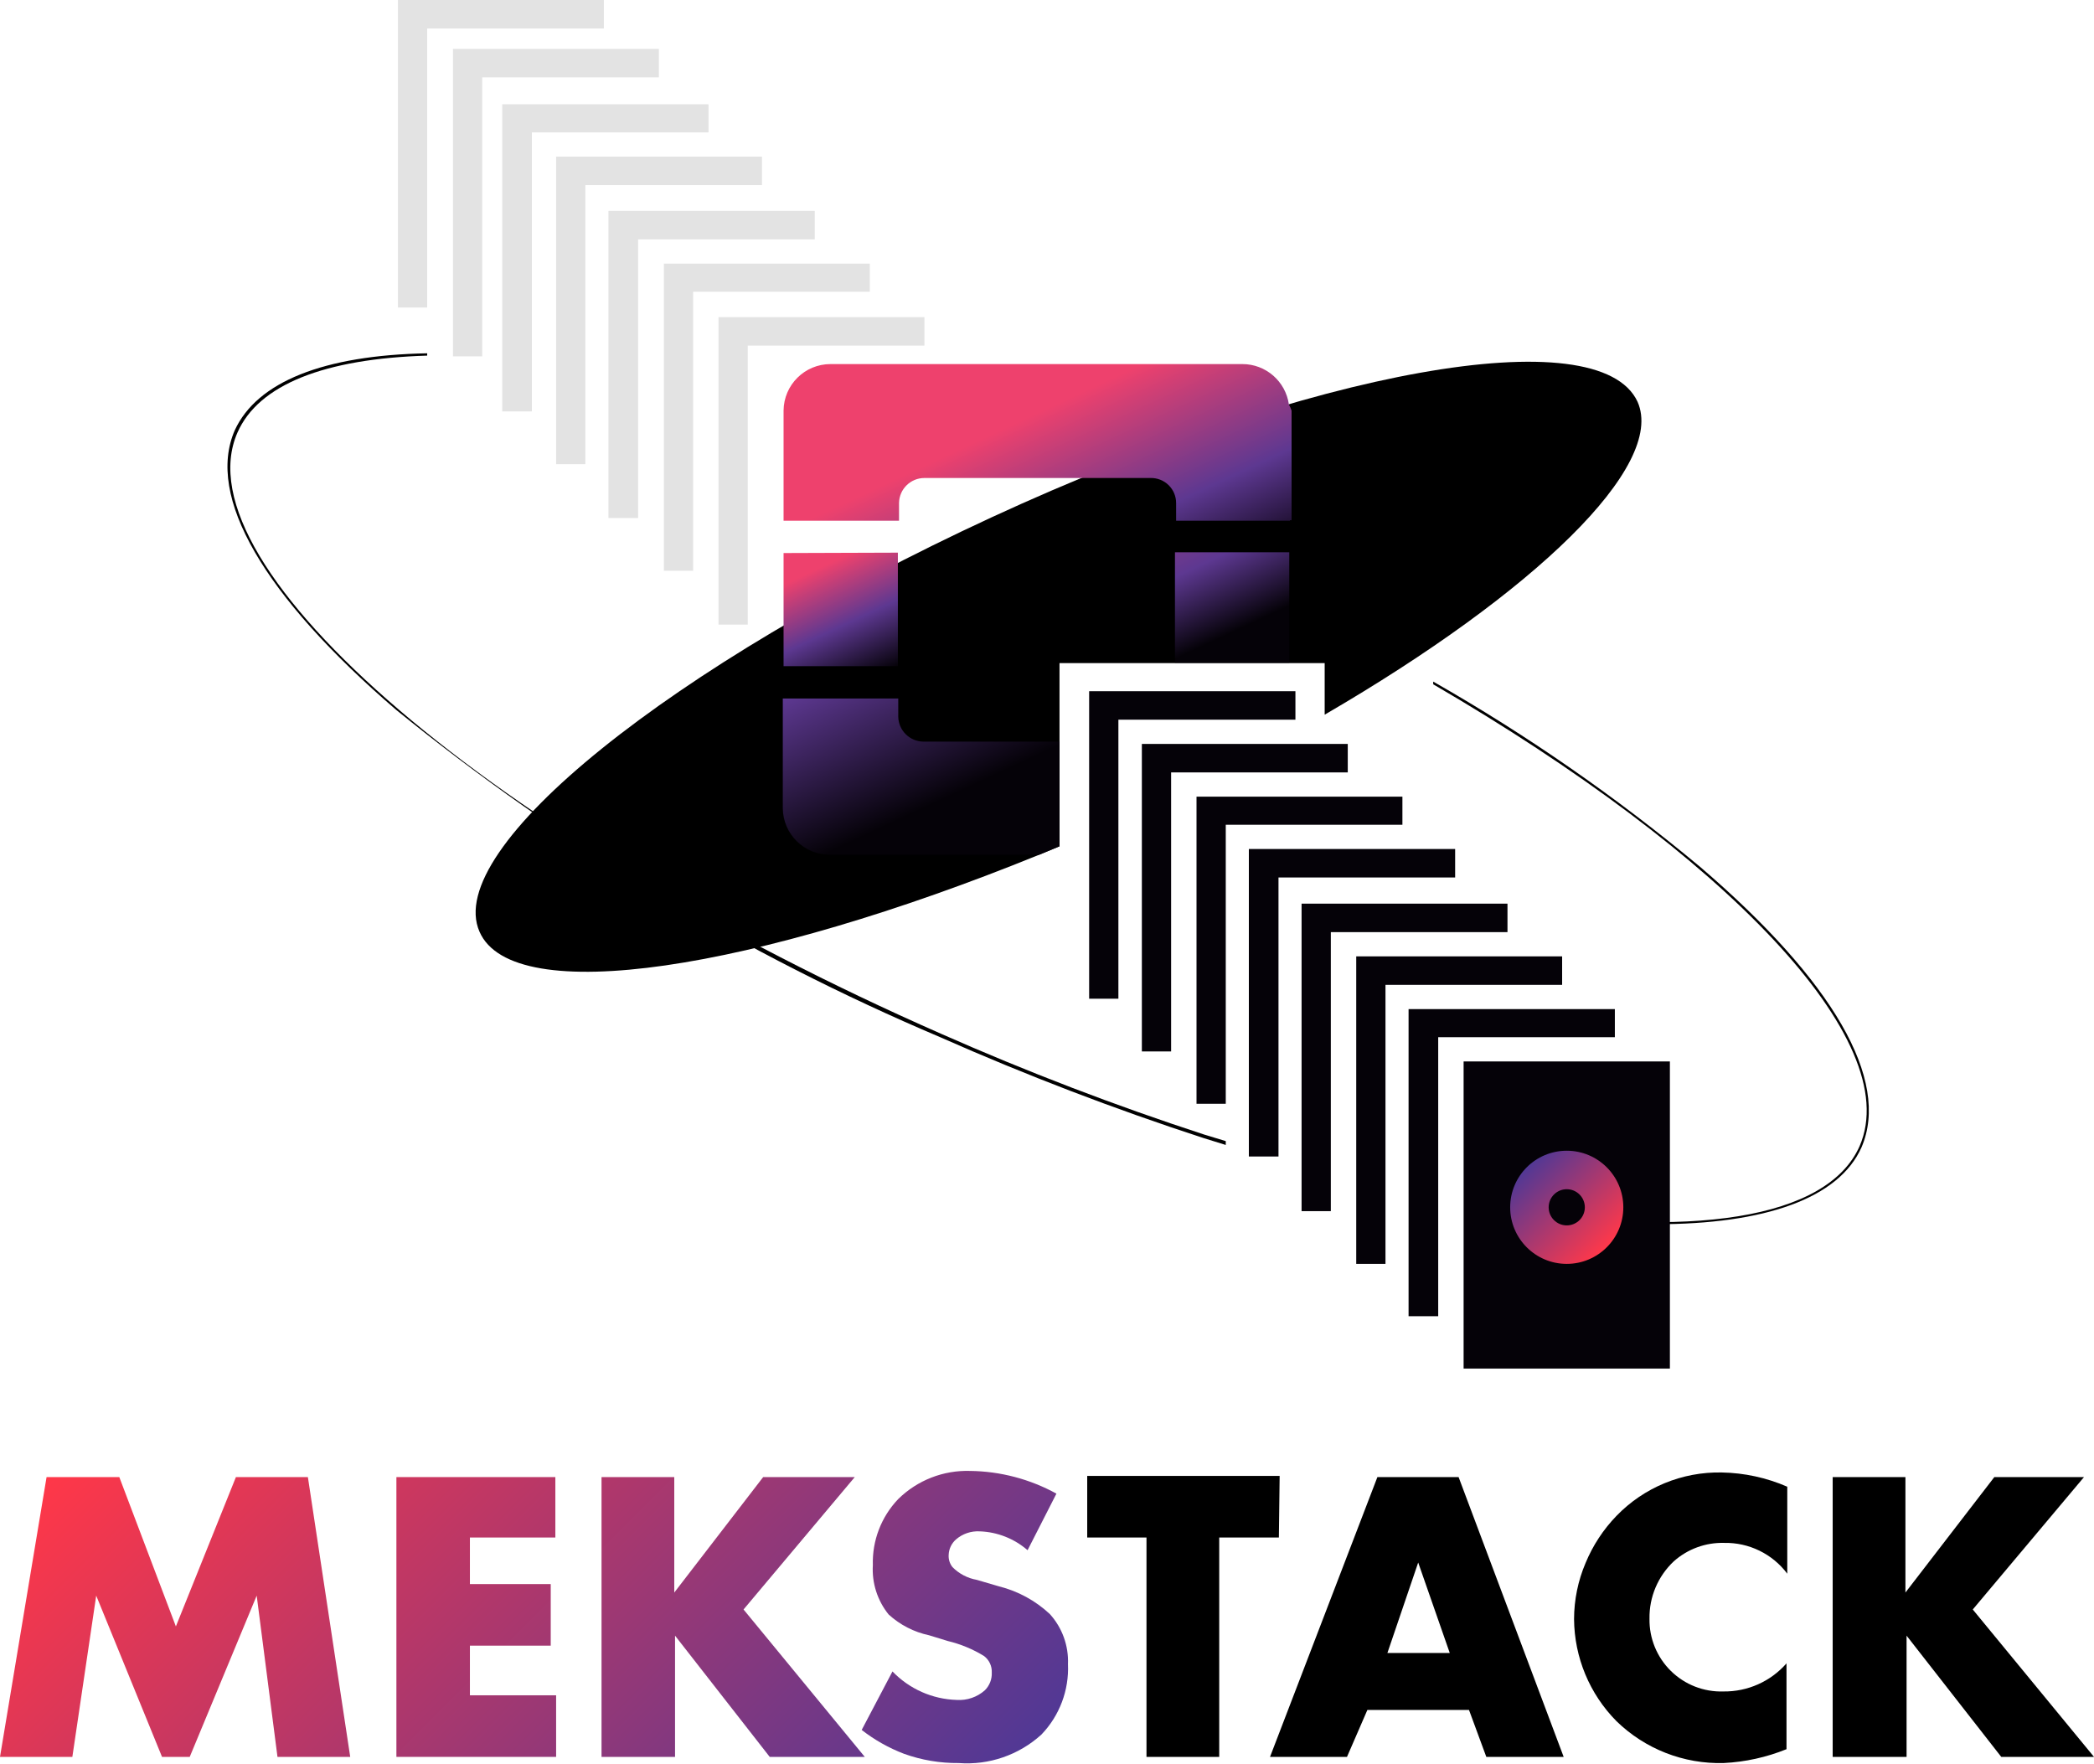
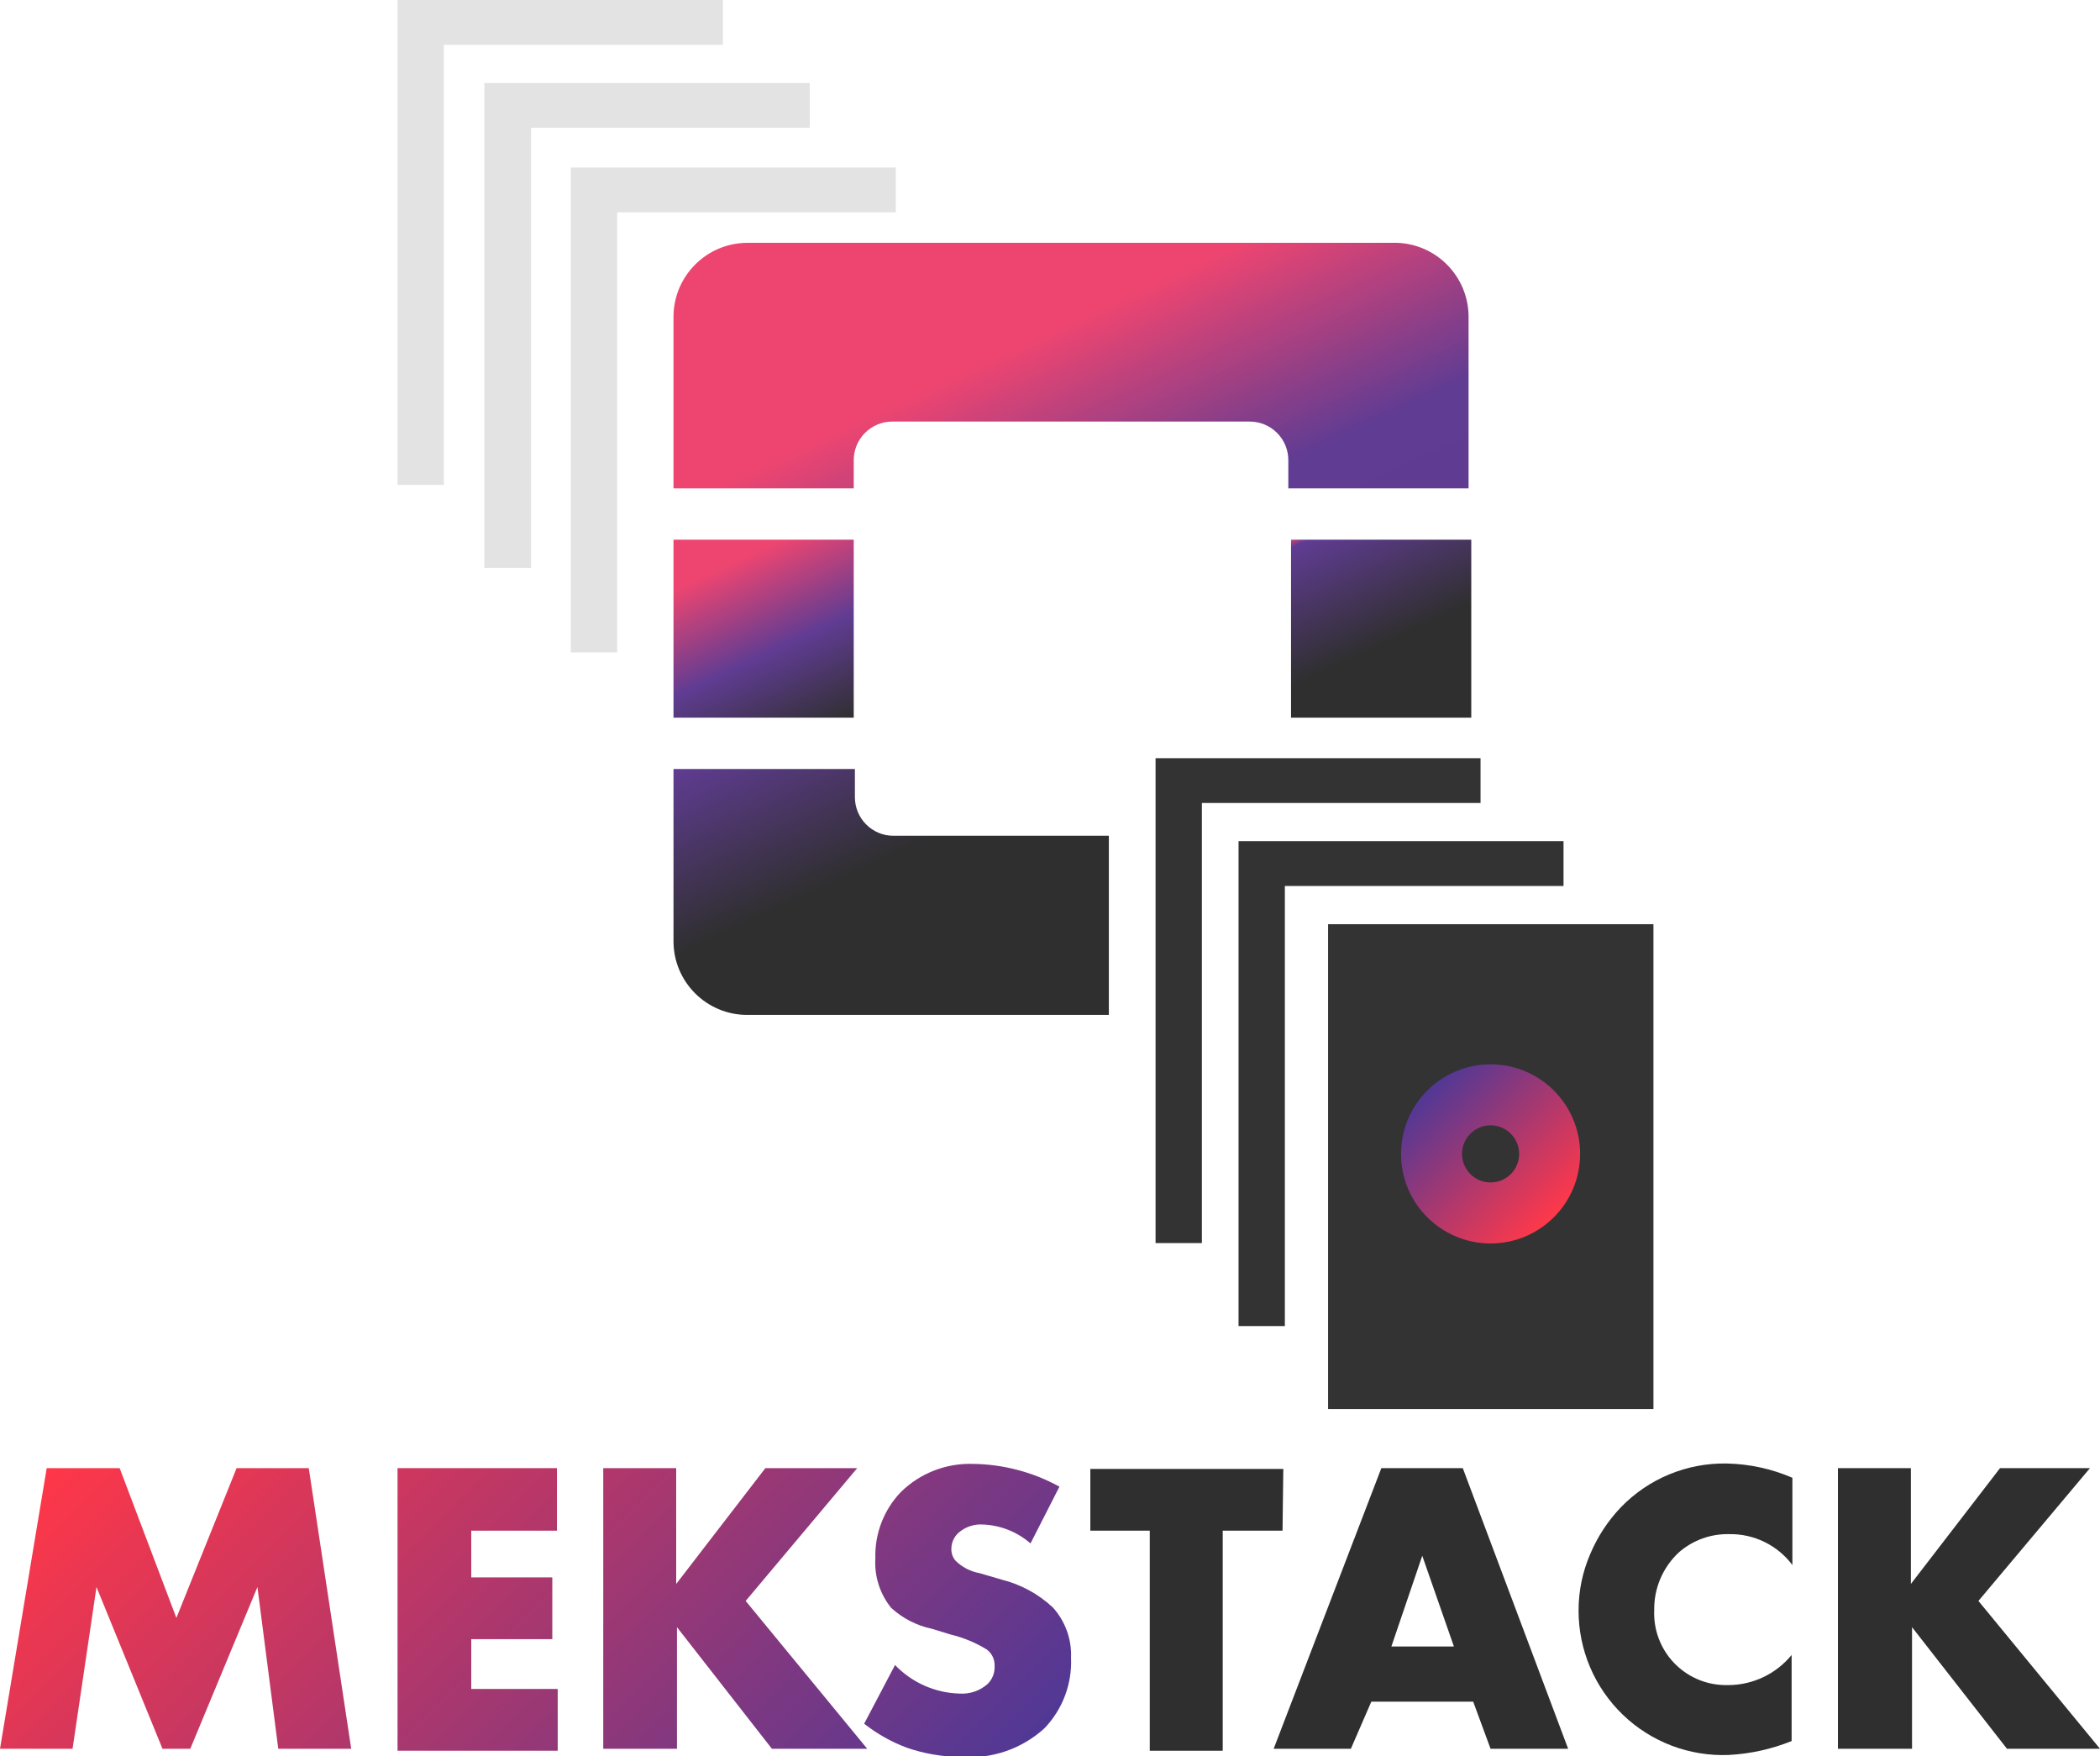
- <svg xmlns="http://www.w3.org/2000/svg" xmlns:xlink="http://www.w3.org/1999/xlink" id="Layer_1" data-name="Layer 1" viewBox="0 0 54.41 45.82">
+ <svg xmlns="http://www.w3.org/2000/svg" xmlns:xlink="http://www.w3.org/1999/xlink" id="Layer_1" data-name="Layer 1" viewBox="0 0 54.41 45.47">
  <defs>
-     <style>.cls-1{fill:url(#Безымянный_градиент_8);}.cls-2{fill:url(#Безымянный_градиент_9);}.cls-3{fill:url(#Безымянный_градиент_10);}.cls-4{fill:url(#Безымянный_градиент_11);}.cls-5{isolation:isolate;}.cls-6{fill:url(#Безымянный_градиент_24);}.cls-7{fill:url(#Безымянный_градиент_3);}.cls-8{fill:url(#Безымянный_градиент_22);}.cls-9{fill:url(#Безымянный_градиент_23);}.cls-10{fill:#050208;}.cls-11{fill:url(#Безымянный_градиент_123);}.cls-12{fill:#e3e3e3;}</style>
-     <linearGradient id="Безымянный_градиент_8" x1="19.86" y1="-6.12" x2="3.6" y2="10.13" gradientTransform="matrix(1, 0, 0, -1, -2.79, 50)" gradientUnits="userSpaceOnUse">
+     <style>.cls-1{fill:url(#Безымянный_градиент);}.cls-2{fill:url(#Безымянный_градиент_2);}.cls-3{fill:url(#Безымянный_градиент_3);}.cls-4{fill:url(#Безымянный_градиент_4);}.cls-5{fill:#2f2f2f;}.cls-6{fill:#333;}.cls-7{fill:url(#Безымянный_градиент_123);}.cls-8{fill:#e3e3e3;}.cls-9{opacity:0.98;}.cls-10{fill:url(#Безымянный_градиент_114);}.cls-11{fill:url(#Безымянный_градиент_97);}.cls-12{fill:url(#Безымянный_градиент_111);}.cls-13{fill:url(#Безымянный_градиент_110);}</style>
+     <linearGradient id="Безымянный_градиент" x1="19.86" y1="1086.12" x2="3.6" y2="1069.87" gradientTransform="translate(-2.79 -1031.05)" gradientUnits="userSpaceOnUse">
      <stop offset="0" stop-color="#513895" />
      <stop offset="1" stop-color="#ff3748" />
    </linearGradient>
-     <linearGradient id="Безымянный_градиент_9" x1="24.03" y1="-1.94" x2="7.77" y2="14.31" xlink:href="#Безымянный_градиент_8" />
-     <linearGradient id="Безымянный_градиент_10" x1="27.31" y1="1.34" x2="11.05" y2="17.59" xlink:href="#Безымянный_градиент_8" />
-     <linearGradient id="Безымянный_градиент_11" x1="30.38" y1="4.41" x2="14.12" y2="20.66" xlink:href="#Безымянный_градиент_8" />
-     <linearGradient id="Безымянный_градиент_24" x1="28.71" y1="16.82" x2="24.97" y2="8.8" gradientUnits="userSpaceOnUse">
-       <stop offset="0" stop-color="#050208" />
-       <stop offset="0" stop-color="#241339" />
+     <linearGradient id="Безымянный_градиент_2" x1="24.03" y1="1081.94" x2="7.77" y2="1065.69" xlink:href="#Безымянный_градиент" />
+     <linearGradient id="Безымянный_градиент_3" x1="27.31" y1="1078.66" x2="11.05" y2="1062.41" xlink:href="#Безымянный_градиент" />
+     <linearGradient id="Безымянный_градиент_4" x1="30.38" y1="1075.59" x2="14.12" y2="1059.34" xlink:href="#Безымянный_градиент" />
+     <linearGradient id="Безымянный_градиент_123" x1="40.26" y1="31.53" x2="36.98" y2="28.26" gradientUnits="userSpaceOnUse">
+       <stop offset="0" stop-color="#ff384a" />
+       <stop offset="1" stop-color="#513895" />
+     </linearGradient>
+     <linearGradient id="Безымянный_градиент_114" x1="25.26" y1="28.25" x2="20.81" y2="18.69" gradientUnits="userSpaceOnUse">
+       <stop offset="0.58" stop-color="#2b2b2b" />
+       <stop offset="1" stop-color="#5d3891" />
+       <stop offset="1" stop-color="#ee416d" />
+     </linearGradient>
+     <linearGradient id="Безымянный_градиент_97" x1="30.57" y1="16.54" x2="24.71" y2="3.96" gradientUnits="userSpaceOnUse">
+       <stop offset="0" stop-color="#2b2b2b" />
+       <stop offset="0" stop-color="#5c3790" />
      <stop offset="0.19" stop-color="#5d3891" />
      <stop offset="0.6" stop-color="#ee416d" />
    </linearGradient>
-     <linearGradient id="Безымянный_градиент_3" x1="27.48" y1="28.91" x2="21.89" y2="16.9" gradientUnits="userSpaceOnUse">
-       <stop offset="0.58" stop-color="#050208" />
-       <stop offset="0.89" stop-color="#5d3891" />
-       <stop offset="1" stop-color="#ee416d" />
-     </linearGradient>
-     <linearGradient id="Безымянный_градиент_22" x1="22.68" y1="17.62" x2="21.02" y2="14.06" gradientUnits="userSpaceOnUse">
-       <stop offset="0" stop-color="#050208" />
+     <linearGradient id="Безымянный_градиент_111" x1="21.08" y1="19.08" x2="18.48" y2="13.5" gradientUnits="userSpaceOnUse">
+       <stop offset="0" stop-color="#2b2b2b" />
      <stop offset="0.4" stop-color="#5d3891" />
      <stop offset="0.81" stop-color="#ee416d" />
    </linearGradient>
-     <linearGradient id="Безымянный_градиент_23" x1="35.65" y1="23.58" x2="29.38" y2="10.13" gradientUnits="userSpaceOnUse">
-       <stop offset="0.54" stop-color="#050208" />
-       <stop offset="0.67" stop-color="#5d3891" />
-       <stop offset="0.9" stop-color="#cd3f75" />
-     </linearGradient>
-     <linearGradient id="Безымянный_градиент_123" x1="41.75" y1="32.41" x2="39.66" y2="30.33" gradientUnits="userSpaceOnUse">
-       <stop offset="0" stop-color="#ff384a" />
-       <stop offset="1" stop-color="#513895" />
+     <linearGradient id="Безымянный_градиент_110" x1="37.09" y1="19.08" x2="34.49" y2="13.5" gradientUnits="userSpaceOnUse">
+       <stop offset="0.44" stop-color="#2b2b2b" />
+       <stop offset="0.97" stop-color="#5d3891" />
+       <stop offset="1" stop-color="#cd3f75" />
    </linearGradient>
  </defs>
-   <path class="cls-1" d="M1.88,46.7H0l1.21-7.27H3.1l1.47,3.88,1.56-3.88H8L9.1,46.7H7.21l-.54-4.19L4.93,46.7H4.21L2.5,42.51Z" transform="translate(0 -1.05)" />
-   <path class="cls-2" d="M14.43,39.43V41H12.21v1.21h2.1v1.6h-2.1V45.1h2.24v1.6H10.3V39.43Z" transform="translate(0 -1.05)" />
-   <path class="cls-3" d="M17.52,39.43v3l2.31-3h2.38l-2.89,3.44,3.15,3.83H20l-2.46-3.15V46.7H15.63V39.43Z" transform="translate(0 -1.05)" />
-   <path class="cls-4" d="M22.39,46l.8-1.52a2.41,2.41,0,0,0,1.67.74,1,1,0,0,0,.73-.25.61.61,0,0,0,.18-.46.51.51,0,0,0-.2-.43,3.23,3.23,0,0,0-.94-.39l-.49-.15A2.25,2.25,0,0,1,23.09,43a1.86,1.86,0,0,1-.41-1.28A2.38,2.38,0,0,1,23.34,40a2.55,2.55,0,0,1,1.87-.73,4.77,4.77,0,0,1,2.24.59l-.75,1.47a2,2,0,0,0-1.24-.49.87.87,0,0,0-.62.21.56.56,0,0,0-.19.4.46.46,0,0,0,.1.32,1.17,1.17,0,0,0,.63.33l.58.17a3,3,0,0,1,1.32.72,1.83,1.83,0,0,1,.47,1.3,2.48,2.48,0,0,1-.69,1.83,2.87,2.87,0,0,1-2.15.74,4.08,4.08,0,0,1-1.42-.24A4.27,4.27,0,0,1,22.39,46Z" transform="translate(0 -1.05)" />
-   <g class="cls-5">
-     <g class="cls-5">
-       <path d="M33.23,41H31.68V46.7H29.79V41H28.25v-1.6h5Z" transform="translate(0 -1.05)" />
-     </g>
-     <g class="cls-5">
-       <path d="M38.62,46.7l-.45-1.22H35.53L35,46.7h-2l2.79-7.27H37.9l2.73,7.27ZM36.05,44h1.62l-.82-2.35Z" transform="translate(0 -1.05)" />
-     </g>
-     <g class="cls-5">
-       <path d="M46.42,44.27V46.5a5,5,0,0,1-1.63.36A3.84,3.84,0,0,1,42,45.77a3.81,3.81,0,0,1-1.1-2.65,3.74,3.74,0,0,1,.3-1.46,3.91,3.91,0,0,1,.8-1.22,3.7,3.7,0,0,1,2.74-1.13,4.47,4.47,0,0,1,1.7.37v2.26a2,2,0,0,0-1.64-.8,1.89,1.89,0,0,0-1.31.48,2,2,0,0,0-.63,1.49A1.86,1.86,0,0,0,44.78,45,2.14,2.14,0,0,0,46.42,44.27Z" transform="translate(0 -1.05)" />
-       <path d="M49.51,39.43v3l2.31-3h2.33l-2.89,3.44,3.15,3.83H52l-2.46-3.15V46.7H47.62V39.43Z" transform="translate(0 -1.05)" />
-     </g>
+   <path class="cls-1" d="M1.88,45.65H0l1.21-7.27H3.1l1.47,3.88,1.56-3.88H8l1.1,7.27H7.21l-.54-4.19L4.93,45.65H4.21L2.5,41.46Z" transform="translate(0 -0.35)" />
+   <path class="cls-2" d="M14.43,38.38V40H12.21v1.21h2.1v1.6h-2.1v1.29h2.24v1.6H10.3V38.38Z" transform="translate(0 -0.35)" />
+   <path class="cls-3" d="M17.52,38.38v3l2.31-3h2.38l-2.89,3.44,3.15,3.83H20L17.54,42.5v3.15H15.63V38.38Z" transform="translate(0 -0.35)" />
+   <path class="cls-4" d="M22.39,45l.8-1.52a2.41,2.41,0,0,0,1.67.74,1,1,0,0,0,.73-.25.61.61,0,0,0,.18-.46.51.51,0,0,0-.2-.43,3.23,3.23,0,0,0-.94-.39l-.49-.15A2.25,2.25,0,0,1,23.09,42a1.86,1.86,0,0,1-.41-1.28A2.38,2.38,0,0,1,23.34,39a2.55,2.55,0,0,1,1.87-.73,4.77,4.77,0,0,1,2.24.59l-.75,1.47a2,2,0,0,0-1.24-.49.87.87,0,0,0-.62.21.56.56,0,0,0-.19.4.46.46,0,0,0,.1.32,1.17,1.17,0,0,0,.63.33l.58.17a3,3,0,0,1,1.32.72,1.83,1.83,0,0,1,.47,1.3,2.48,2.48,0,0,1-.69,1.83,2.87,2.87,0,0,1-2.15.74,4.32,4.32,0,0,1-1.42-.24A4.11,4.11,0,0,1,22.39,45Z" transform="translate(0 -0.35)" />
+   <path class="cls-5" d="M33.23,40H31.68v5.7H29.79V40H28.25v-1.6h5Z" transform="translate(0 -0.35)" />
+   <path class="cls-5" d="M38.62,45.65l-.45-1.22H35.53L35,45.65H33l2.79-7.27H37.9l2.73,7.27ZM36.05,43h1.62l-.82-2.35Z" transform="translate(0 -0.35)" />
+   <path class="cls-5" d="M46.42,43.22v2.23a5.07,5.07,0,0,1-1.63.36,3.74,3.74,0,0,1-3.89-3.74,3.67,3.67,0,0,1,.3-1.46,4,4,0,0,1,.8-1.22,3.72,3.72,0,0,1,2.74-1.13,4.51,4.51,0,0,1,1.7.37v2.26a2,2,0,0,0-1.64-.8,1.91,1.91,0,0,0-1.31.48,2,2,0,0,0-.63,1.49A1.86,1.86,0,0,0,44.69,44h.09A2.13,2.13,0,0,0,46.42,43.22Z" transform="translate(0 -0.35)" />
+   <path class="cls-5" d="M49.51,38.38v3l2.31-3h2.33l-2.89,3.44,3.15,3.83H52L49.54,42.5v3.15H47.62V38.38Z" transform="translate(0 -0.35)" />
+   <polygon class="cls-6" points="40.51 22.95 40.51 21.79 32.09 21.79 32.09 34.35 33.29 34.35 33.29 22.95 40.51 22.95" />
+   <polygon class="cls-6" points="38.36 20.8 38.36 19.64 29.94 19.64 29.94 32.2 31.14 32.2 31.14 20.8 38.36 20.8" />
+   <rect class="cls-6" x="34.41" y="23.94" width="8.43" height="12.56" />
+   <circle class="cls-7" cx="38.62" cy="29.89" r="2.32" />
+   <circle class="cls-6" cx="38.62" cy="29.89" r="0.74" />
+   <polygon class="cls-8" points="23.21 5.5 23.21 4.34 14.79 4.34 14.79 16.9 15.99 16.9 15.99 5.5 23.21 5.5" />
+   <polygon class="cls-8" points="20.98 3.31 20.98 2.15 12.55 2.15 12.55 14.71 13.76 14.71 13.76 3.31 20.98 3.31" />
+   <polygon class="cls-8" points="18.73 1.16 18.73 0 10.3 0 10.3 12.56 11.5 12.56 11.5 1.16 18.73 1.16" />
+   <g class="cls-9">
+     <path class="cls-10" d="M28.73,22H23.15a1,1,0,0,1-1-1v-.73H17.45v4.47a1.91,1.91,0,0,0,1.92,1.9h9.36Z" transform="translate(0 -0.35)" />
+     <path class="cls-11" d="M36.2,6.64H19.37a1.92,1.92,0,0,0-1.92,1.9V13h4.67v-.73a1,1,0,0,1,1-1h9.26a1,1,0,0,1,1,1h0V13h4.67V8.54A1.92,1.92,0,0,0,36.2,6.64Z" transform="translate(0 -0.35)" />
+     <rect class="cls-12" x="17.45" y="13.98" width="4.67" height="4.61" />
+     <rect class="cls-13" x="33.45" y="13.98" width="4.67" height="4.61" />
  </g>
-   <path d="M24.45,27.91C12.83,22.8,4.63,15.8,6.17,12.29c.55-1.25,2.27-1.92,4.93-2v-.06c-2.69.05-4.42.74-5,2-.75,1.72.74,4.3,4.2,7.27A58.82,58.82,0,0,0,24.43,28a72.39,72.39,0,0,0,6.84,2.62l.58.18V30.7l-.56-.17A72.39,72.39,0,0,1,24.45,27.91Z" transform="translate(0 -1.05)" />
-   <path d="M44.17,23.57a47.73,47.73,0,0,0-6.93-4.81v.07c7.59,4.42,12.27,9.25,11.08,12-.84,1.9-4.4,2.43-9.51,1.59v.06a27,27,0,0,0,4.21.38c2.84,0,4.76-.67,5.35-2C49.12,29.11,47.63,26.53,44.17,23.57Z" transform="translate(0 -1.05)" />
-   <path d="M42.55,11.49c-1-2.17-8.47-.84-16.78,3S11.5,23.09,12.46,25.26c.87,2,7.16,1,14.54-2l.53-.22h0V18.28h6.89v1.34C39.87,16.45,43.29,13.16,42.55,11.49Z" transform="translate(0 -1.05)" />
-   <path class="cls-6" d="M33.49,11.56a1.22,1.22,0,0,0-1.21-1.05H21.58a1.22,1.22,0,0,0-1.22,1.21v2.86h3v-.46a.66.66,0,0,1,.66-.65h5.88a.65.65,0,0,1,.66.65v.46h3V11.72A.88.88,0,0,0,33.49,11.56Z" transform="translate(0 -1.05)" />
-   <path class="cls-7" d="M27.53,20.32H24a.66.66,0,0,1-.66-.65V19.2h-3v2.85a1.22,1.22,0,0,0,1.22,1.21H27l.53-.22V20.32Z" transform="translate(0 -1.05)" />
-   <polygon class="cls-8" points="23.33 17.31 23.33 14.39 23.33 14.37 23.33 14.37 23.33 14.36 20.36 14.37 20.36 17.3 20.36 17.3 20.36 17.3 20.36 17.31 23.33 17.31" />
-   <polygon class="cls-9" points="30.53 17.22 33.5 17.22 33.5 14.39 33.5 14.35 33.5 14.35 33.5 14.35 30.53 14.35 30.53 17.18 30.53 17.22" />
-   <polygon class="cls-10" points="41.96 26.95 41.96 26.22 36.6 26.22 36.6 34.2 37.37 34.2 37.37 26.95 41.96 26.95" />
-   <polygon class="cls-10" points="40.59 25.59 40.59 24.85 35.24 24.85 35.24 32.84 36 32.84 36 25.59 40.59 25.59" />
-   <polygon class="cls-10" points="39.17 24.22 39.17 23.48 33.82 23.48 33.82 31.47 34.58 31.47 34.58 24.22 39.17 24.22" />
-   <polygon class="cls-10" points="37.81 22.8 37.81 22.06 32.45 22.06 32.45 30.05 33.22 30.05 33.22 22.8 37.81 22.8" />
-   <polygon class="cls-10" points="36.44 21.43 36.44 20.7 31.09 20.7 31.09 28.68 31.85 28.68 31.85 21.43 36.44 21.43" />
-   <polygon class="cls-10" points="35.02 20.07 35.02 19.33 29.67 19.33 29.67 27.32 30.43 27.32 30.43 20.07 35.02 20.07" />
-   <polygon class="cls-10" points="33.66 18.7 33.66 17.96 28.3 17.96 28.3 25.95 29.06 25.95 29.06 18.7 33.66 18.7" />
-   <rect class="cls-10" x="38.03" y="27.58" width="5.36" height="7.98" />
-   <circle class="cls-11" cx="40.71" cy="31.37" r="1.47" />
-   <circle class="cls-10" cx="40.71" cy="31.37" r="0.47" />
-   <polygon class="cls-12" points="24.02 8.98 24.02 8.24 18.67 8.24 18.67 16.23 19.43 16.23 19.43 8.98 24.02 8.98" />
-   <polygon class="cls-12" points="22.6 7.58 22.6 6.85 17.25 6.85 17.25 14.83 18.01 14.83 18.01 7.58 22.6 7.58" />
-   <polygon class="cls-12" points="21.17 6.22 21.17 5.48 15.81 5.48 15.81 13.46 16.58 13.46 16.58 6.22 21.17 6.22" />
-   <polygon class="cls-12" points="19.8 4.81 19.8 4.07 14.45 4.07 14.45 12.06 15.21 12.06 15.21 4.81 19.8 4.81" />
-   <polygon class="cls-12" points="18.41 3.44 18.41 2.71 13.05 2.71 13.05 10.69 13.82 10.69 13.82 3.44 18.41 3.44" />
-   <polygon class="cls-12" points="17.12 2.01 17.12 1.27 11.77 1.27 11.77 9.26 12.53 9.26 12.53 2.01 17.12 2.01" />
-   <polygon class="cls-12" points="15.69 0.74 15.69 0 10.34 0 10.34 7.99 11.1 7.99 11.1 0.74 15.69 0.74" />
</svg>
